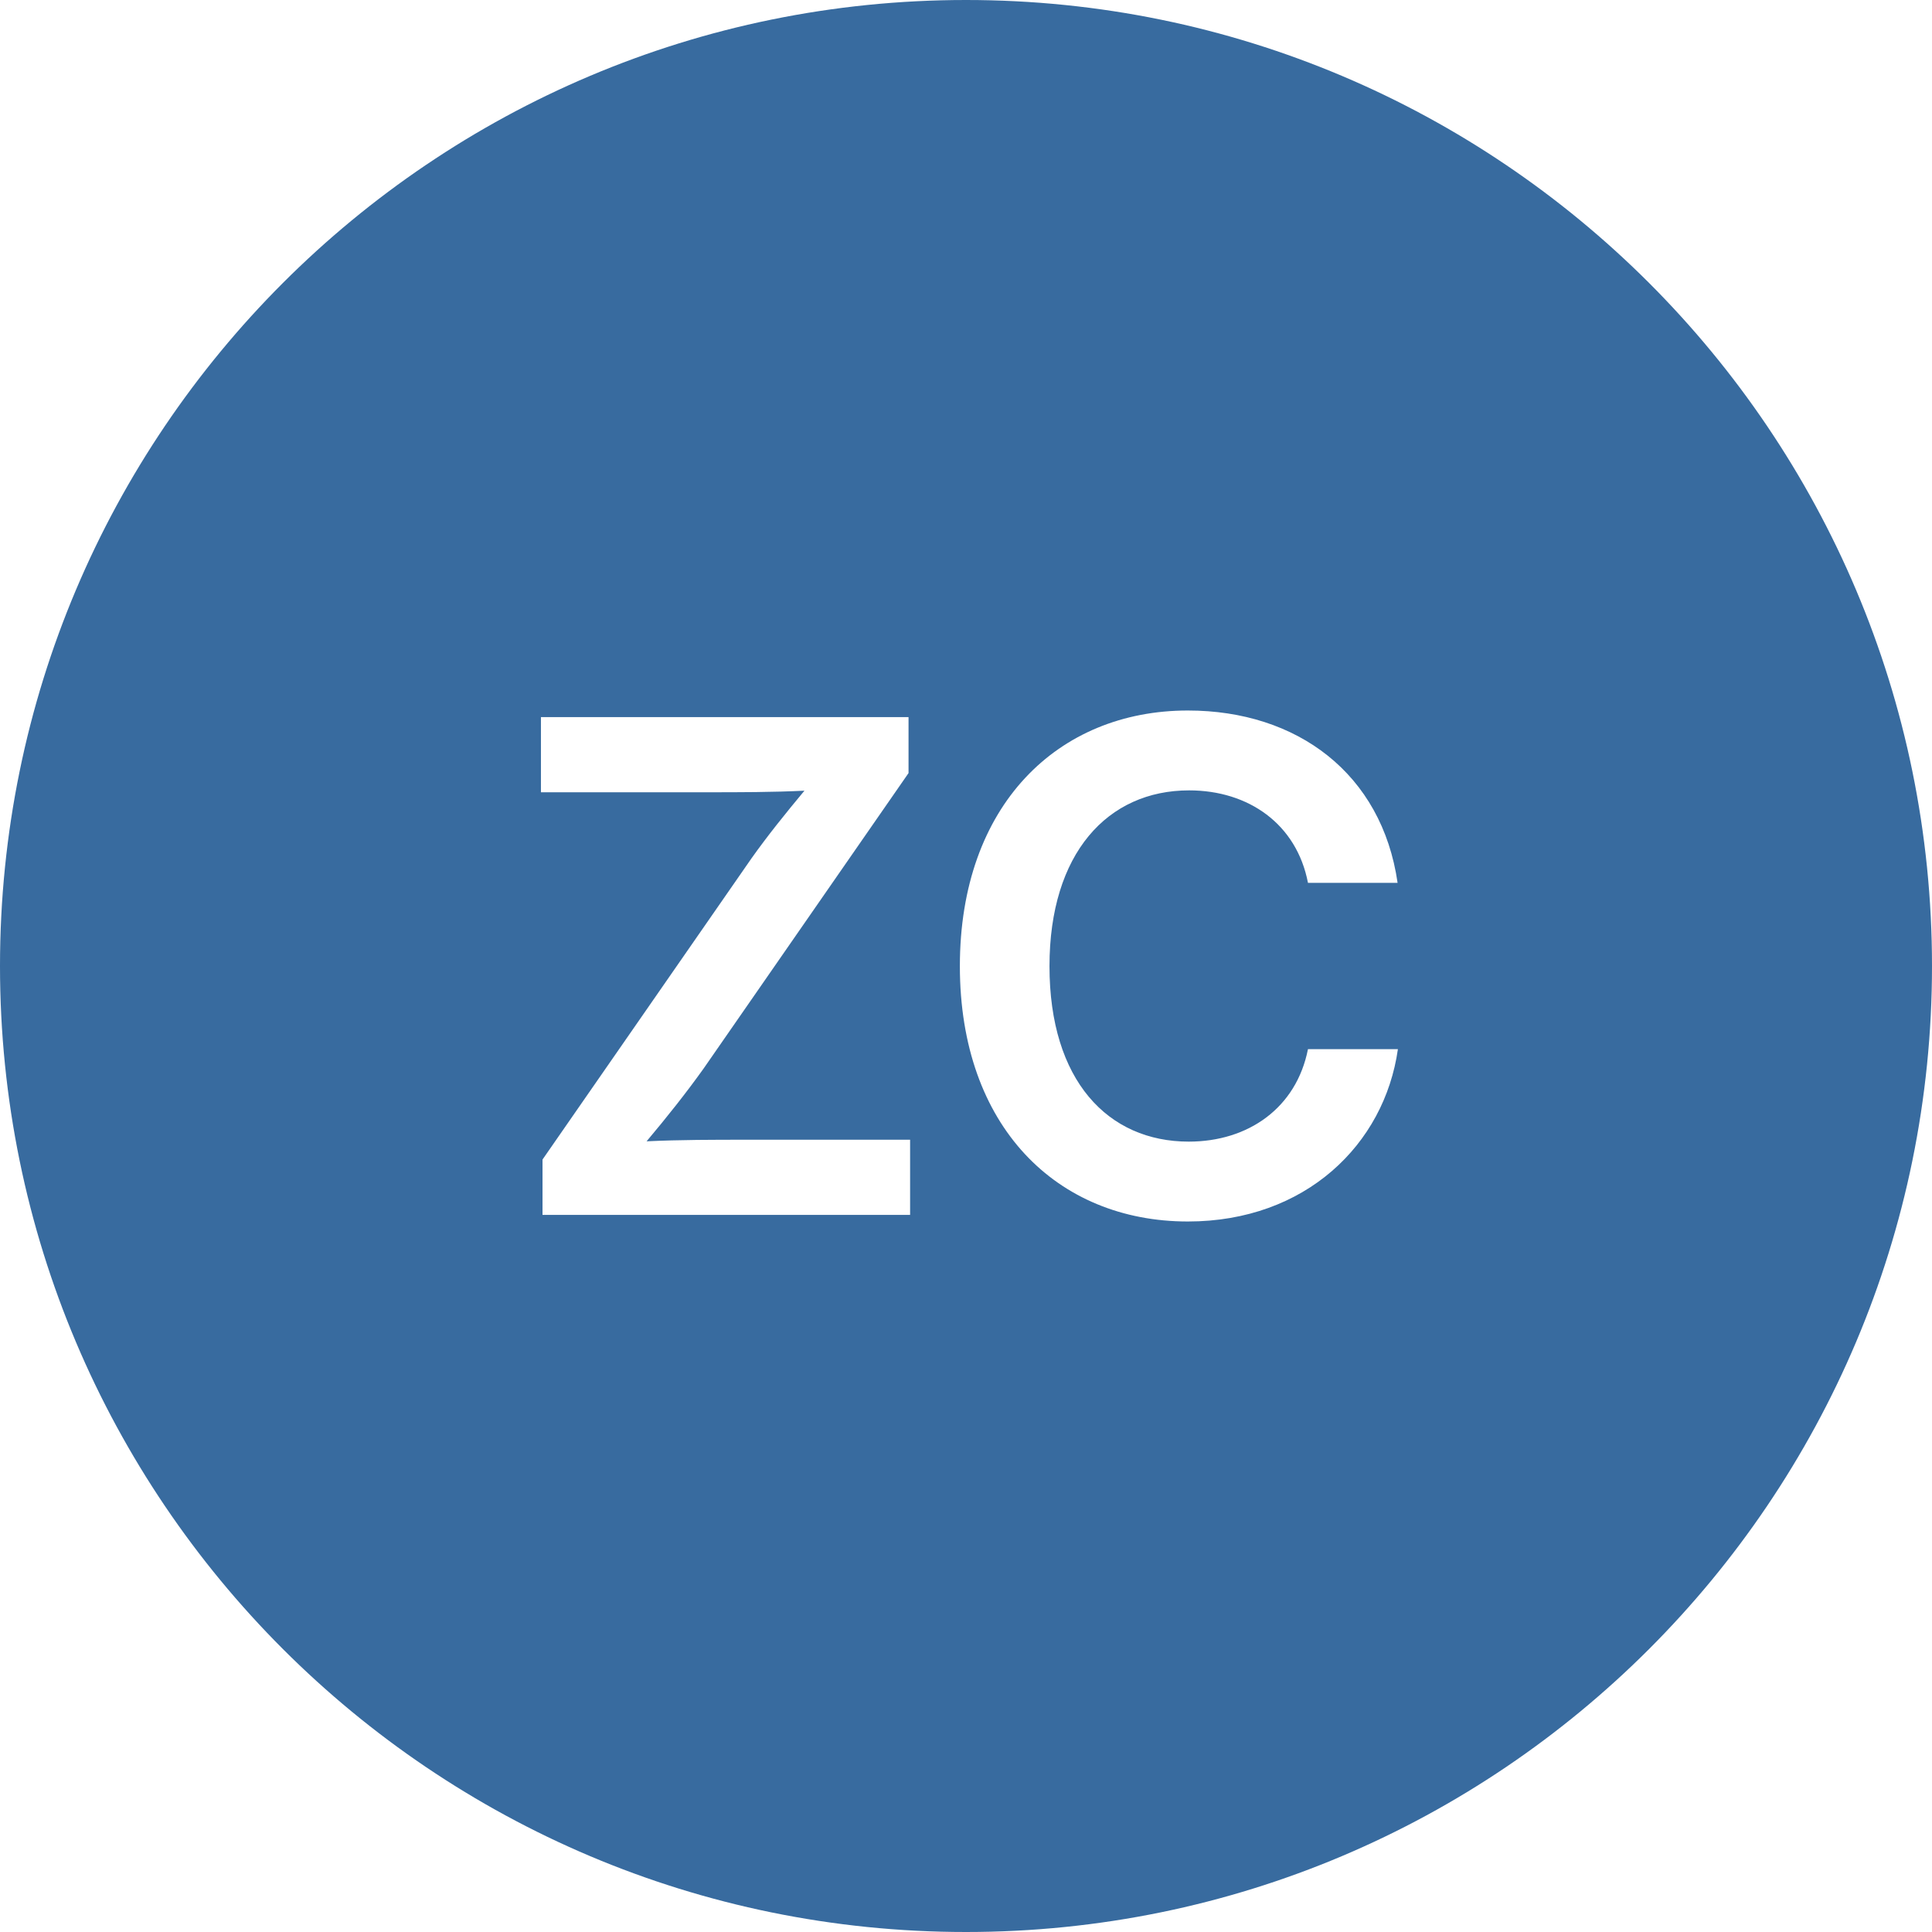
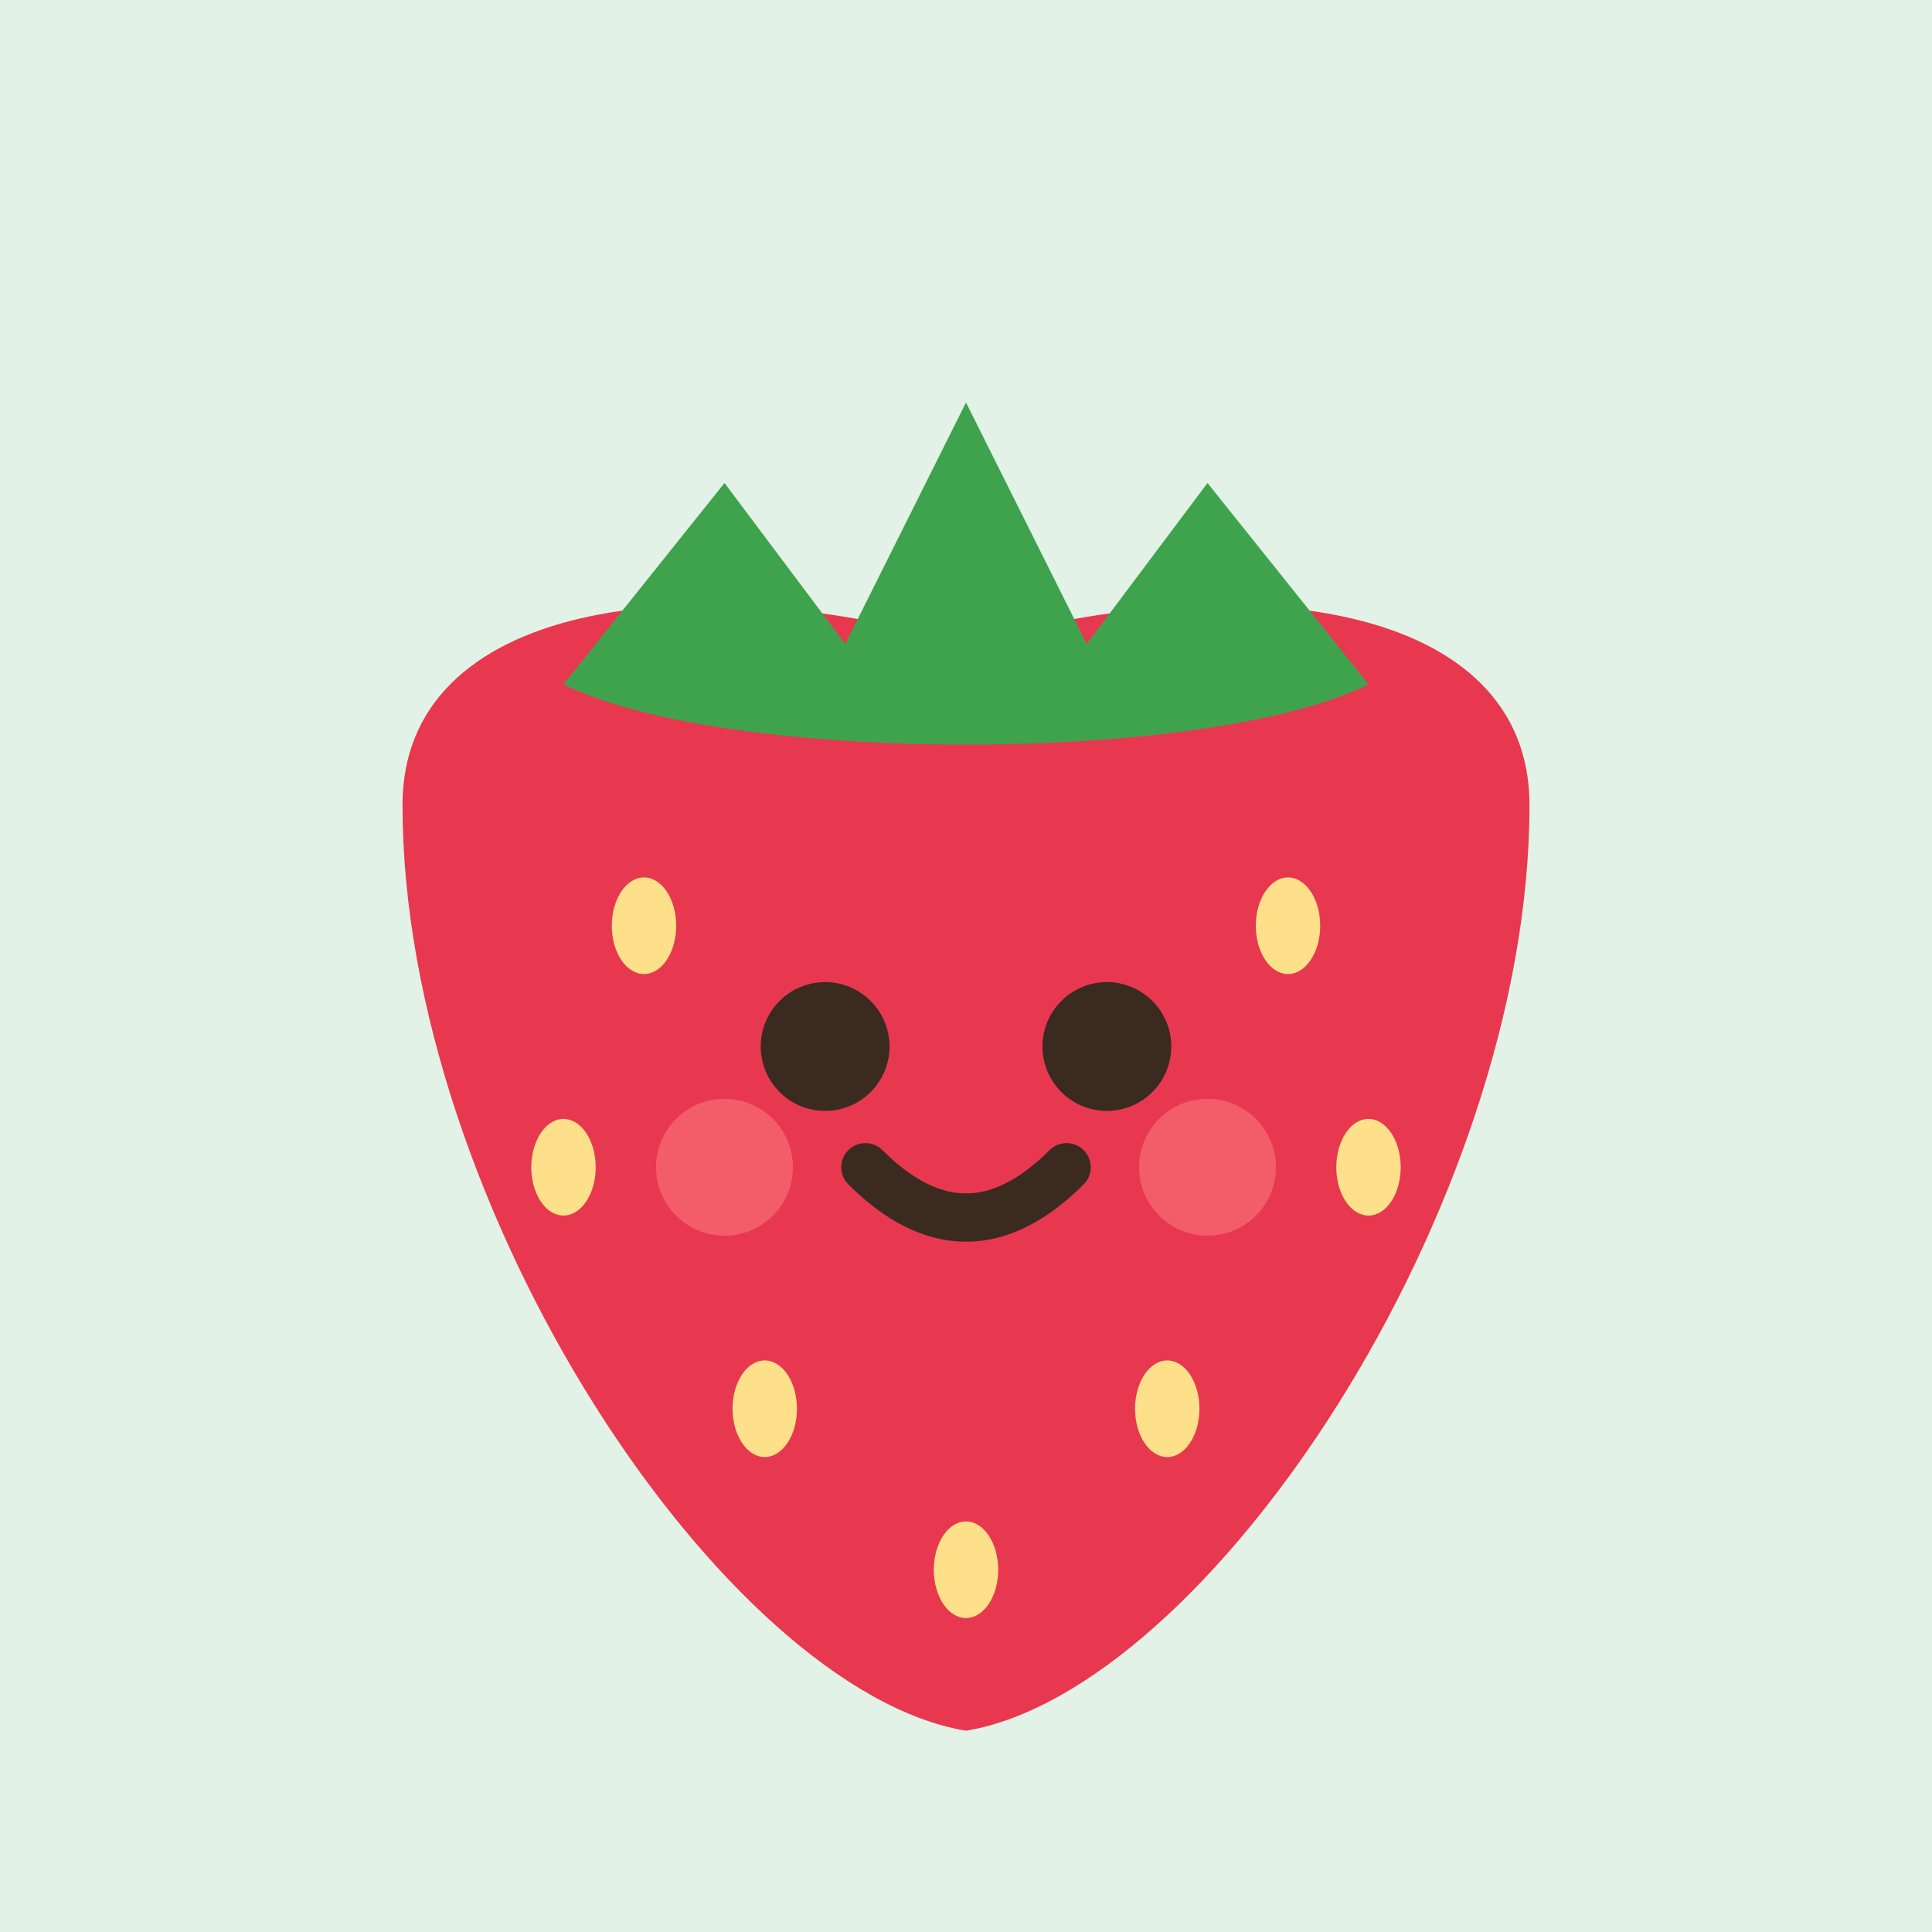
<svg xmlns="http://www.w3.org/2000/svg" viewBox="0 0 96 96" width="96" height="96" role="img" aria-label="Zoe Carter">
-   <circle cx="48" cy="48" r="48" fill="hsl(210 48% 42%)" />
-   <text x="48" y="48" text-anchor="middle" dominant-baseline="central" font-family="Inter, Arial, sans-serif" font-size="34" font-weight="600" fill="hsl(0 0% 100%)">ZC</text>
+   <rect width="96" height="96" fill="#e2f2e6" />
+   <path d="M20 40 C20 30 34 28 48 32 C62 28 76 30 76 40 C76 60 60 84 48 86 C36 84 20 60 20 40 Z" fill="#e8384f" />
+   <g fill="#ffe08a">
+     <ellipse cx="32" cy="46" rx="1.6" ry="2.4" />
+     <ellipse cx="64" cy="46" rx="1.6" ry="2.4" />
+     <ellipse cx="38" cy="70" rx="1.6" ry="2.4" />
+     <ellipse cx="58" cy="70" rx="1.6" ry="2.4" />
+     <ellipse cx="48" cy="78" rx="1.6" ry="2.4" />
+     <ellipse cx="28" cy="58" rx="1.6" ry="2.4" />
+     <ellipse cx="68" cy="58" rx="1.6" ry="2.4" />
+   </g>
+   <path d="M28 34 L36 24 L42 32 L48 20 L54 32 L60 24 L68 34 C60 38 36 38 28 34 Z" fill="#3fa34d" />
+   <circle cx="41" cy="52" r="3.2" fill="#3b2a20" />
+   <circle cx="55" cy="52" r="3.2" fill="#3b2a20" />
+   <circle cx="36" cy="58" r="3.4" fill="#ff8a8a" opacity="0.45" />
+   <circle cx="60" cy="58" r="3.4" fill="#ff8a8a" opacity="0.45" />
+   <path d="M43 58 Q48 63 53 58" fill="none" stroke="#3b2a20" stroke-width="2.4" stroke-linecap="round" />
</svg>
